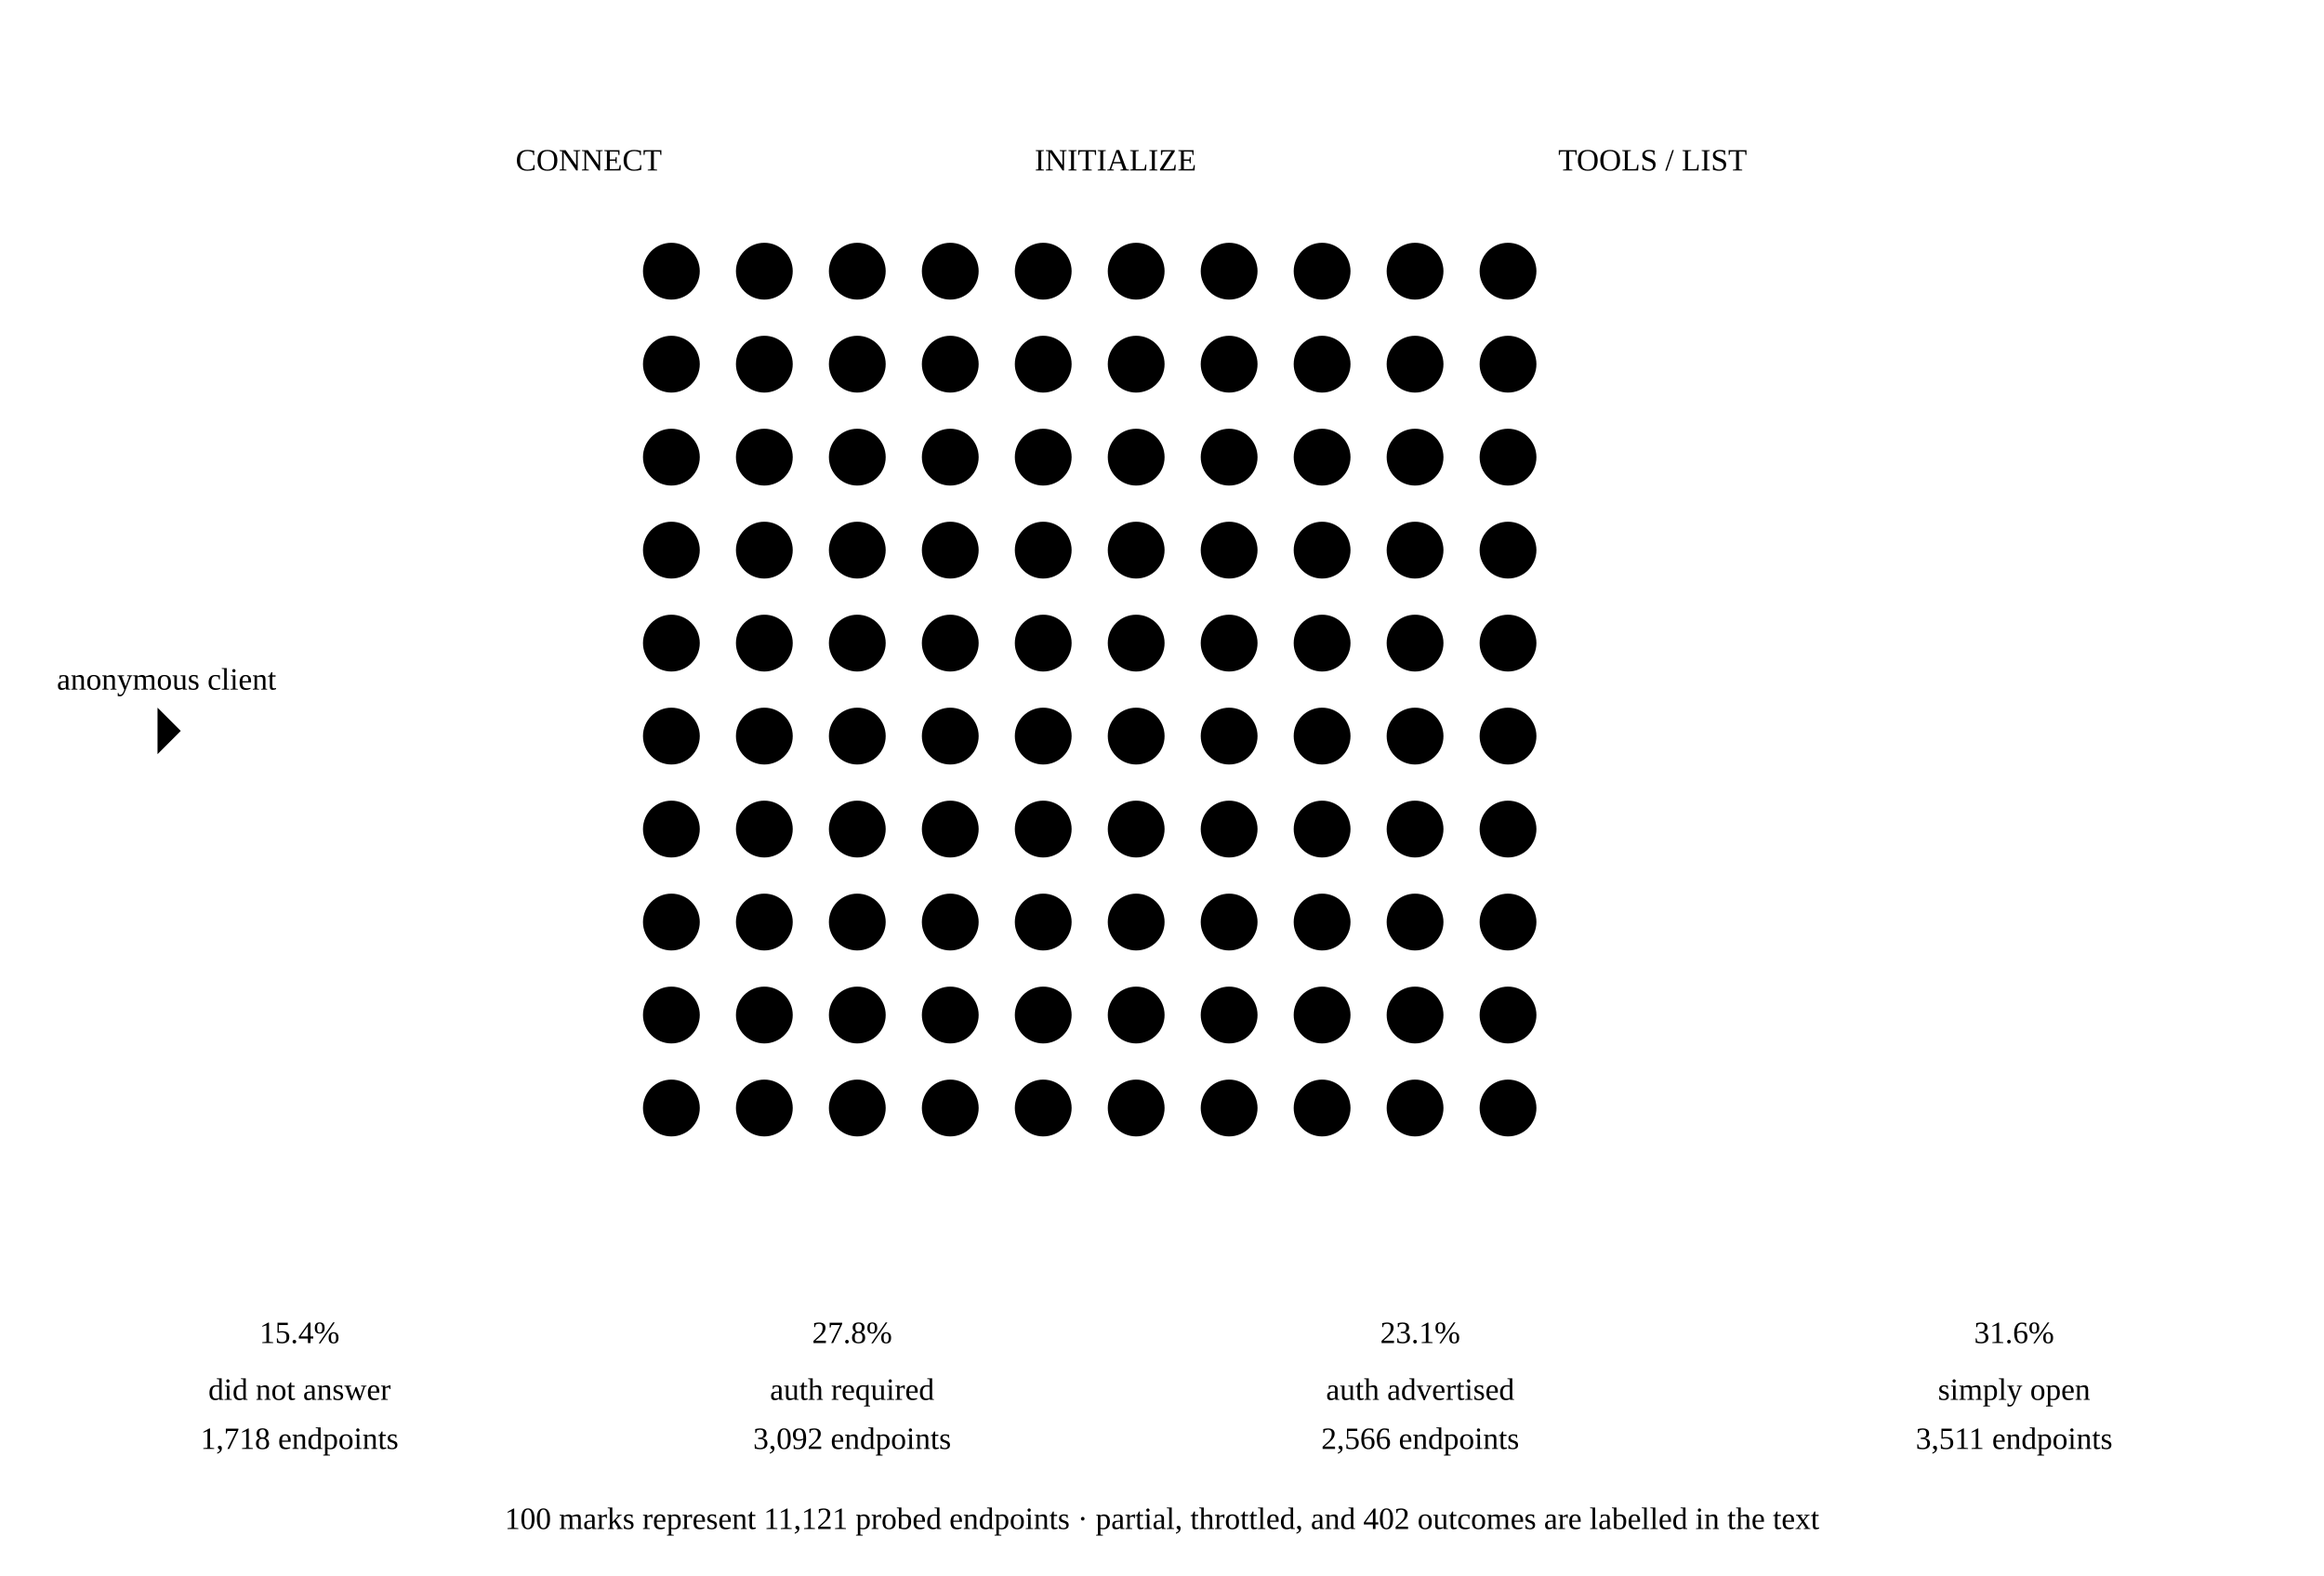
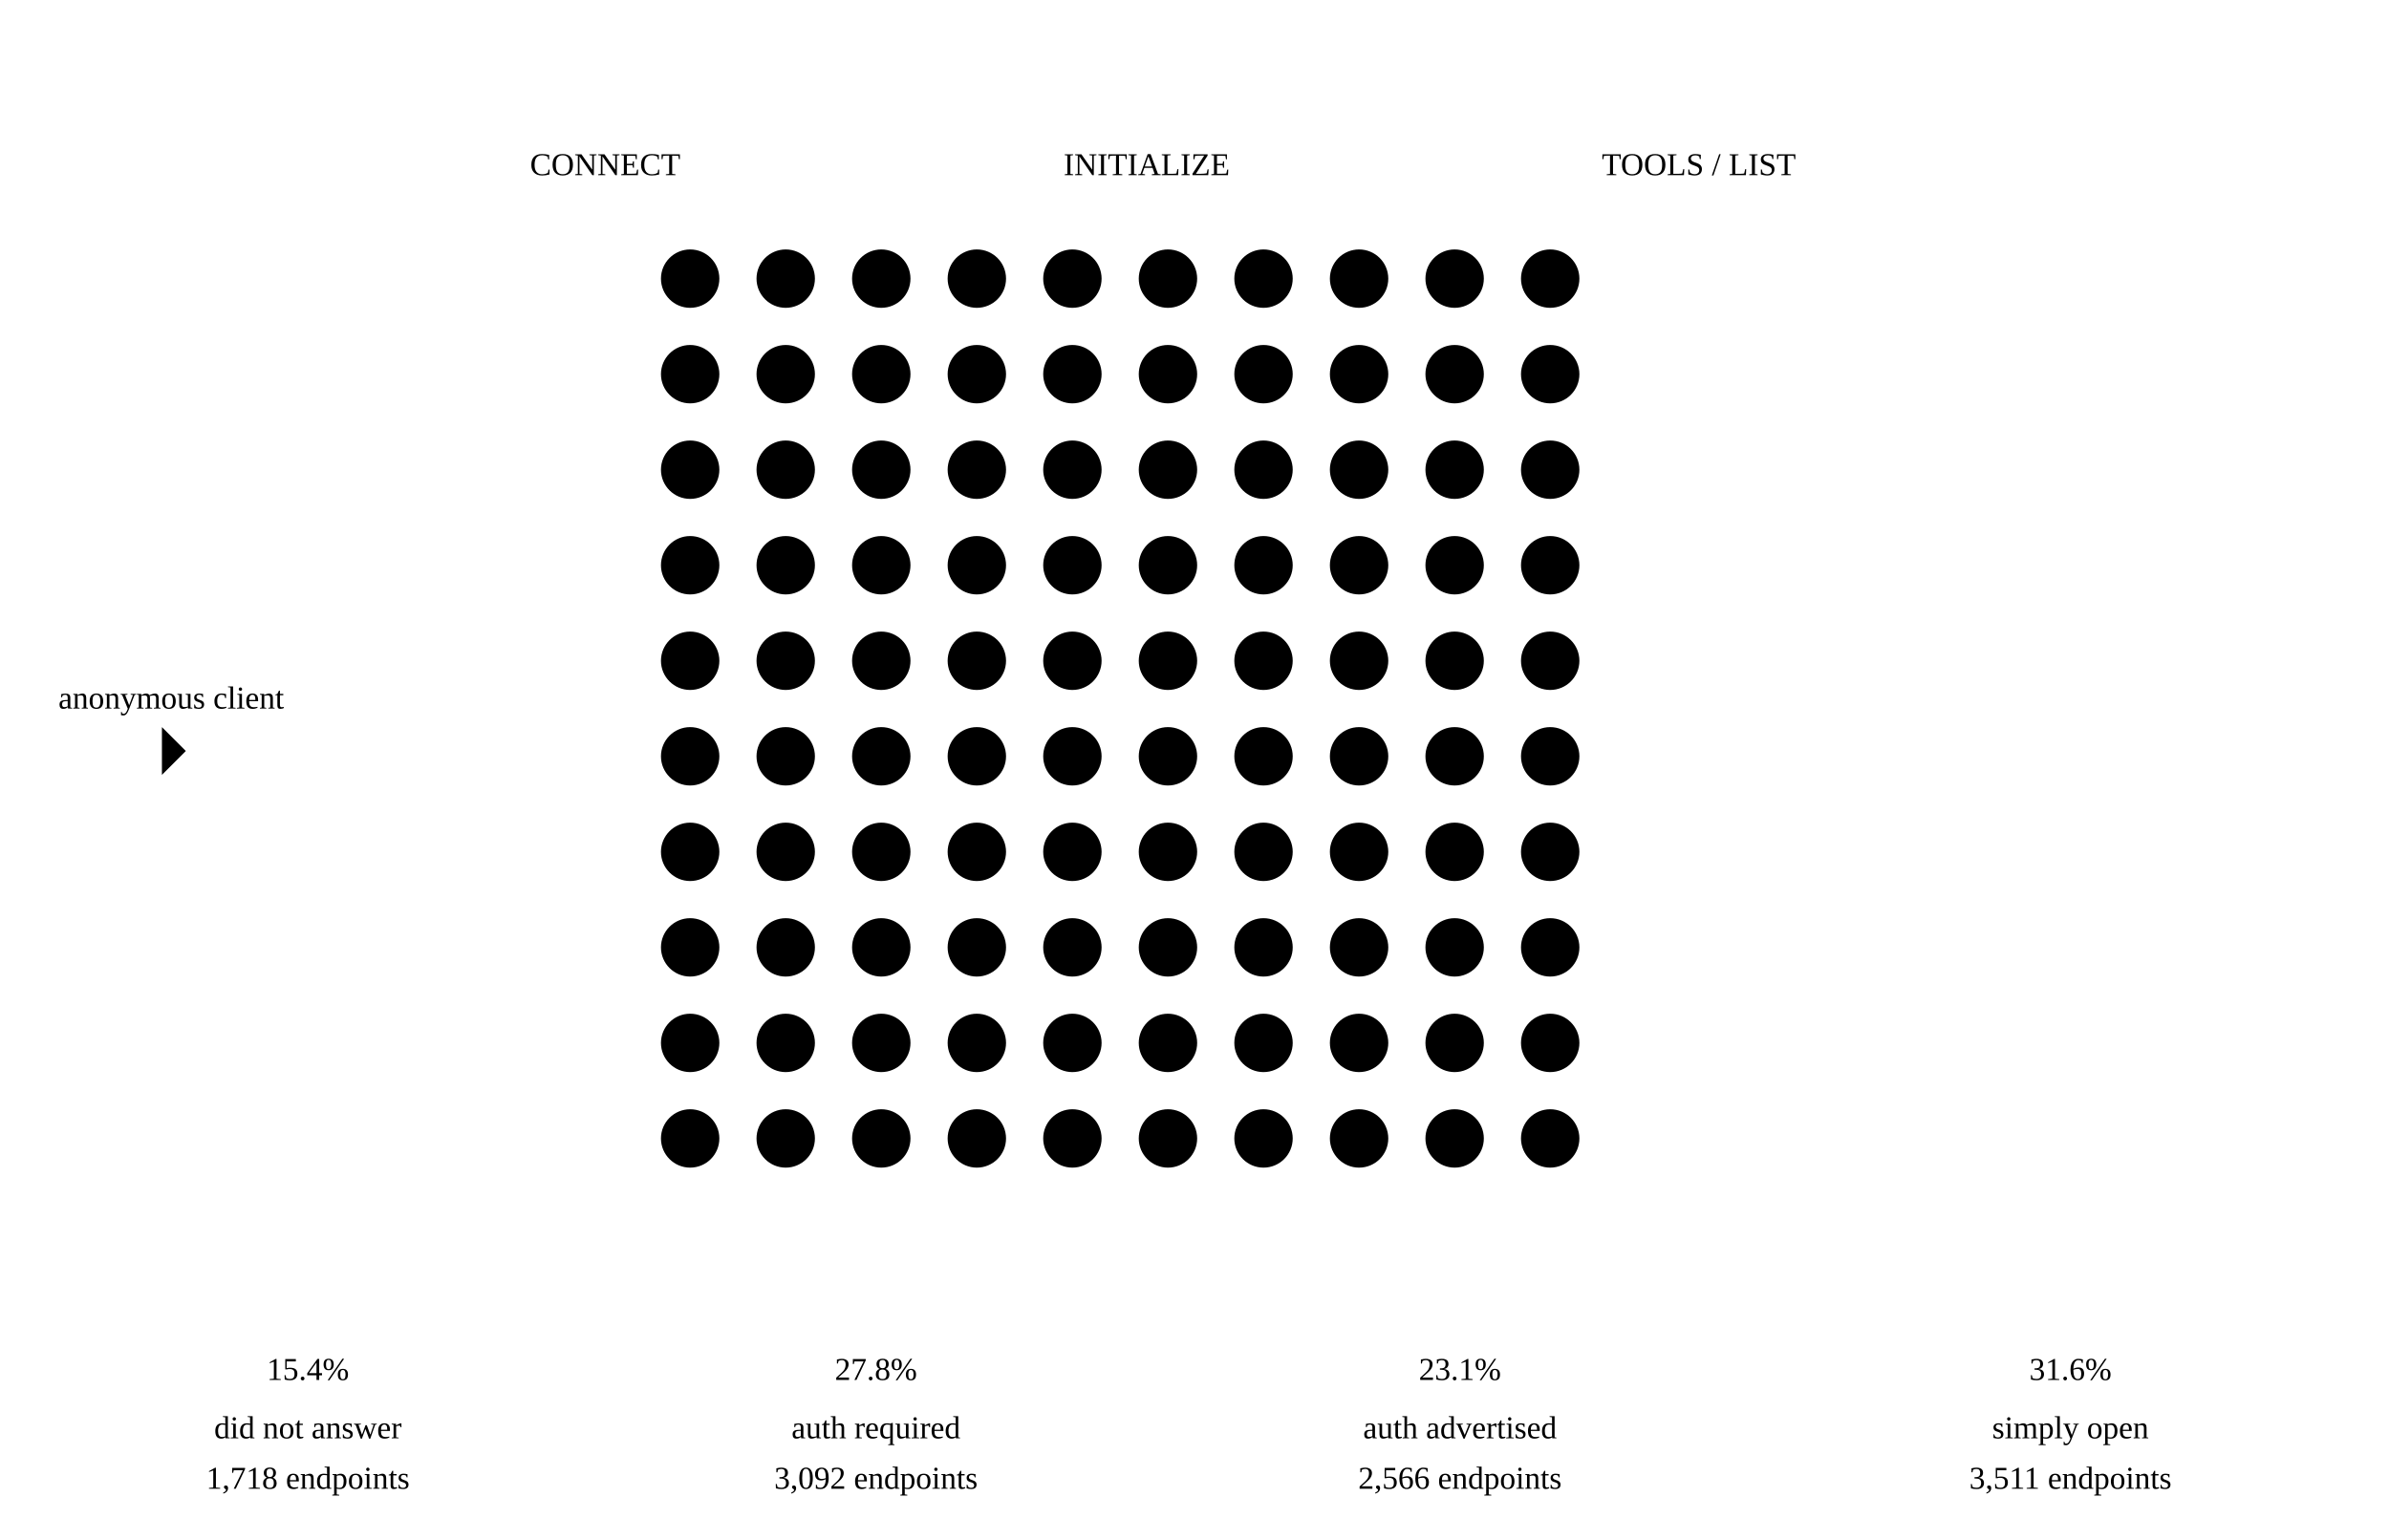
- <svg viewBox="0 0 900 610" role="img" aria-label="How far an anonymous client gets across the MCP registry" preserveAspectRatio="xMinYMin meet">
+ <svg viewBox="0 0 900 580" role="img" aria-label="How far an anonymous client gets across the MCP registry" preserveAspectRatio="xMinYMin meet">
  <g class="journey-guides">
    <line class="threshold threshold-connect" x1="228" y1="92" x2="228" y2="486" />
    <line class="threshold threshold-auth" x1="432" y1="92" x2="432" y2="486" />
    <line class="threshold threshold-tools" x1="640" y1="92" x2="640" y2="486" />
    <text class="eyebrow" x="228" y="66" text-anchor="middle">CONNECT</text>
    <text class="eyebrow" x="432" y="66" text-anchor="middle">INITIALIZE</text>
    <text class="eyebrow" x="640" y="66" text-anchor="middle">TOOLS / LIST</text>
  </g>
  <g class="client" transform="translate(22 269)">
    <path class="client-mark" d="M0 14h48m-9-9 9 9-9 9" />
    <text class="label" x="0" y="-2">anonymous client</text>
  </g>
  <g class="endpoint-field">
    <circle class="endpoint endpoint-broken" cx="260" cy="105" r="11" style="--dx:-183.0px;--dy:40.0px" />
    <circle class="endpoint endpoint-broken" cx="296" cy="105" r="11" style="--dx:-193.0px;--dy:40.0px" />
    <circle class="endpoint endpoint-broken" cx="332" cy="105" r="11" style="--dx:-203.0px;--dy:40.0px" />
    <circle class="endpoint endpoint-broken" cx="368" cy="105" r="11" style="--dx:-213.0px;--dy:40.0px" />
    <circle class="endpoint endpoint-broken" cx="404" cy="105" r="11" style="--dx:-327.0px;--dy:68.0px" />
    <circle class="endpoint endpoint-broken" cx="440" cy="105" r="11" style="--dx:-337.0px;--dy:68.0px" />
    <circle class="endpoint endpoint-broken" cx="476" cy="105" r="11" style="--dx:-347.0px;--dy:68.0px" />
    <circle class="endpoint endpoint-broken" cx="512" cy="105" r="11" style="--dx:-357.0px;--dy:68.0px" />
    <circle class="endpoint endpoint-broken" cx="548" cy="105" r="11" style="--dx:-471.0px;--dy:96.0px" />
    <circle class="endpoint endpoint-broken" cx="584" cy="105" r="11" style="--dx:-481.0px;--dy:96.0px" />
    <circle class="endpoint endpoint-broken" cx="260" cy="141" r="11" style="--dx:-131.0px;--dy:60.0px" />
    <circle class="endpoint endpoint-broken" cx="296" cy="141" r="11" style="--dx:-141.0px;--dy:60.0px" />
    <circle class="endpoint endpoint-broken" cx="332" cy="141" r="11" style="--dx:-255.0px;--dy:88.0px" />
    <circle class="endpoint endpoint-broken" cx="368" cy="141" r="11" style="--dx:-265.0px;--dy:88.0px" />
    <circle class="endpoint endpoint-broken" cx="404" cy="141" r="11" style="--dx:-275.0px;--dy:88.0px" />
    <circle class="endpoint endpoint-required" cx="440" cy="141" r="11" style="--dx:-175.0px;--dy:4.0px" />
    <circle class="endpoint endpoint-required" cx="476" cy="141" r="11" style="--dx:-185.0px;--dy:4.0px" />
    <circle class="endpoint endpoint-required" cx="512" cy="141" r="11" style="--dx:-195.0px;--dy:4.0px" />
    <circle class="endpoint endpoint-required" cx="548" cy="141" r="11" style="--dx:-205.0px;--dy:4.0px" />
    <circle class="endpoint endpoint-required" cx="584" cy="141" r="11" style="--dx:-215.0px;--dy:4.0px" />
    <circle class="endpoint endpoint-required" cx="260" cy="177" r="11" style="--dx:135.0px;--dy:-32.0px" />
    <circle class="endpoint endpoint-required" cx="296" cy="177" r="11" style="--dx:-31.0px;--dy:-4.0px" />
    <circle class="endpoint endpoint-required" cx="332" cy="177" r="11" style="--dx:-41.0px;--dy:-4.0px" />
    <circle class="endpoint endpoint-required" cx="368" cy="177" r="11" style="--dx:-51.0px;--dy:-4.0px" />
    <circle class="endpoint endpoint-required" cx="404" cy="177" r="11" style="--dx:-61.0px;--dy:-4.0px" />
    <circle class="endpoint endpoint-required" cx="440" cy="177" r="11" style="--dx:-71.0px;--dy:-4.0px" />
    <circle class="endpoint endpoint-required" cx="476" cy="177" r="11" style="--dx:-81.0px;--dy:-4.0px" />
    <circle class="endpoint endpoint-required" cx="512" cy="177" r="11" style="--dx:-247.0px;--dy:24.0px" />
    <circle class="endpoint endpoint-required" cx="548" cy="177" r="11" style="--dx:-257.0px;--dy:24.0px" />
    <circle class="endpoint endpoint-required" cx="584" cy="177" r="11" style="--dx:-267.0px;--dy:24.0px" />
    <circle class="endpoint endpoint-required" cx="260" cy="213" r="11" style="--dx:83.0px;--dy:-12.0px" />
    <circle class="endpoint endpoint-required" cx="296" cy="213" r="11" style="--dx:73.0px;--dy:-12.0px" />
    <circle class="endpoint endpoint-required" cx="332" cy="213" r="11" style="--dx:63.0px;--dy:-12.0px" />
    <circle class="endpoint endpoint-required" cx="368" cy="213" r="11" style="--dx:-103.0px;--dy:16.0px" />
    <circle class="endpoint endpoint-required" cx="404" cy="213" r="11" style="--dx:-113.0px;--dy:16.0px" />
    <circle class="endpoint endpoint-required" cx="440" cy="213" r="11" style="--dx:-123.0px;--dy:16.0px" />
    <circle class="endpoint endpoint-required" cx="476" cy="213" r="11" style="--dx:-133.0px;--dy:16.0px" />
    <circle class="endpoint endpoint-required" cx="512" cy="213" r="11" style="--dx:-143.0px;--dy:16.0px" />
    <circle class="endpoint endpoint-required" cx="548" cy="213" r="11" style="--dx:-153.0px;--dy:16.0px" />
    <circle class="endpoint endpoint-required" cx="584" cy="213" r="11" style="--dx:-319.0px;--dy:44.0px" />
    <circle class="endpoint endpoint-required" cx="260" cy="249" r="11" style="--dx:31.0px;--dy:8.0px" />
    <circle class="endpoint endpoint-required" cx="296" cy="249" r="11" style="--dx:21.0px;--dy:8.0px" />
    <circle class="endpoint endpoint-required" cx="332" cy="249" r="11" style="--dx:11.0px;--dy:8.0px" />
    <circle class="endpoint endpoint-paywalled" cx="368" cy="249" r="11" style="--dx:1.0px;--dy:8.0px" />
    <circle class="endpoint endpoint-optional" cx="404" cy="249" r="11" style="--dx:81.0px;--dy:-104.0px" />
    <circle class="endpoint endpoint-optional" cx="440" cy="249" r="11" style="--dx:71.0px;--dy:-104.0px" />
    <circle class="endpoint endpoint-optional" cx="476" cy="249" r="11" style="--dx:61.0px;--dy:-104.0px" />
    <circle class="endpoint endpoint-optional" cx="512" cy="249" r="11" style="--dx:51.0px;--dy:-104.0px" />
    <circle class="endpoint endpoint-optional" cx="548" cy="249" r="11" style="--dx:41.0px;--dy:-104.0px" />
    <circle class="endpoint endpoint-optional" cx="584" cy="249" r="11" style="--dx:31.0px;--dy:-104.0px" />
    <circle class="endpoint endpoint-optional" cx="260" cy="285" r="11" style="--dx:225.0px;--dy:-112.0px" />
    <circle class="endpoint endpoint-optional" cx="296" cy="285" r="11" style="--dx:215.0px;--dy:-112.0px" />
    <circle class="endpoint endpoint-optional" cx="332" cy="285" r="11" style="--dx:205.0px;--dy:-112.0px" />
    <circle class="endpoint endpoint-optional" cx="368" cy="285" r="11" style="--dx:195.0px;--dy:-112.0px" />
    <circle class="endpoint endpoint-optional" cx="404" cy="285" r="11" style="--dx:185.0px;--dy:-112.0px" />
    <circle class="endpoint endpoint-optional" cx="440" cy="285" r="11" style="--dx:175.0px;--dy:-112.0px" />
    <circle class="endpoint endpoint-optional" cx="476" cy="285" r="11" style="--dx:9.0px;--dy:-84.0px" />
    <circle class="endpoint endpoint-optional" cx="512" cy="285" r="11" style="--dx:-1.0px;--dy:-84.0px" />
    <circle class="endpoint endpoint-optional" cx="548" cy="285" r="11" style="--dx:-11.0px;--dy:-84.0px" />
    <circle class="endpoint endpoint-optional" cx="584" cy="285" r="11" style="--dx:-21.0px;--dy:-84.0px" />
    <circle class="endpoint endpoint-optional" cx="260" cy="321" r="11" style="--dx:329.0px;--dy:-120.0px" />
    <circle class="endpoint endpoint-optional" cx="296" cy="321" r="11" style="--dx:319.0px;--dy:-120.0px" />
    <circle class="endpoint endpoint-optional" cx="332" cy="321" r="11" style="--dx:153.0px;--dy:-92.0px" />
    <circle class="endpoint endpoint-optional" cx="368" cy="321" r="11" style="--dx:143.0px;--dy:-92.0px" />
    <circle class="endpoint endpoint-optional" cx="404" cy="321" r="11" style="--dx:133.0px;--dy:-92.0px" />
    <circle class="endpoint endpoint-optional" cx="440" cy="321" r="11" style="--dx:123.0px;--dy:-92.0px" />
    <circle class="endpoint endpoint-optional" cx="476" cy="321" r="11" style="--dx:113.0px;--dy:-92.0px" />
    <circle class="endpoint endpoint-partial" cx="512" cy="321" r="11" style="--dx:103.0px;--dy:-92.0px" />
    <circle class="endpoint endpoint-open" cx="548" cy="321" r="11" style="--dx:167.0px;--dy:-176.0px" />
    <circle class="endpoint endpoint-open" cx="584" cy="321" r="11" style="--dx:157.0px;--dy:-176.0px" />
    <circle class="endpoint endpoint-open" cx="260" cy="357" r="11" style="--dx:507.0px;--dy:-212.0px" />
    <circle class="endpoint endpoint-open" cx="296" cy="357" r="11" style="--dx:497.0px;--dy:-212.0px" />
    <circle class="endpoint endpoint-open" cx="332" cy="357" r="11" style="--dx:487.0px;--dy:-212.0px" />
    <circle class="endpoint endpoint-open" cx="368" cy="357" r="11" style="--dx:477.0px;--dy:-212.0px" />
    <circle class="endpoint endpoint-open" cx="404" cy="357" r="11" style="--dx:311.0px;--dy:-184.0px" />
    <circle class="endpoint endpoint-open" cx="440" cy="357" r="11" style="--dx:301.0px;--dy:-184.0px" />
    <circle class="endpoint endpoint-open" cx="476" cy="357" r="11" style="--dx:291.0px;--dy:-184.0px" />
    <circle class="endpoint endpoint-open" cx="512" cy="357" r="11" style="--dx:281.0px;--dy:-184.0px" />
    <circle class="endpoint endpoint-open" cx="548" cy="357" r="11" style="--dx:271.0px;--dy:-184.0px" />
    <circle class="endpoint endpoint-open" cx="584" cy="357" r="11" style="--dx:261.0px;--dy:-184.0px" />
    <circle class="endpoint endpoint-open" cx="260" cy="393" r="11" style="--dx:455.0px;--dy:-192.0px" />
    <circle class="endpoint endpoint-open" cx="296" cy="393" r="11" style="--dx:445.0px;--dy:-192.0px" />
    <circle class="endpoint endpoint-open" cx="332" cy="393" r="11" style="--dx:435.0px;--dy:-192.0px" />
    <circle class="endpoint endpoint-open" cx="368" cy="393" r="11" style="--dx:425.0px;--dy:-192.0px" />
    <circle class="endpoint endpoint-open" cx="404" cy="393" r="11" style="--dx:415.0px;--dy:-192.0px" />
    <circle class="endpoint endpoint-open" cx="440" cy="393" r="11" style="--dx:405.0px;--dy:-192.0px" />
    <circle class="endpoint endpoint-open" cx="476" cy="393" r="11" style="--dx:239.0px;--dy:-164.0px" />
    <circle class="endpoint endpoint-open" cx="512" cy="393" r="11" style="--dx:229.0px;--dy:-164.0px" />
    <circle class="endpoint endpoint-open" cx="548" cy="393" r="11" style="--dx:219.0px;--dy:-164.0px" />
    <circle class="endpoint endpoint-open" cx="584" cy="393" r="11" style="--dx:209.0px;--dy:-164.0px" />
    <circle class="endpoint endpoint-open" cx="260" cy="429" r="11" style="--dx:559.0px;--dy:-200.0px" />
    <circle class="endpoint endpoint-open" cx="296" cy="429" r="11" style="--dx:549.0px;--dy:-200.0px" />
    <circle class="endpoint endpoint-open" cx="332" cy="429" r="11" style="--dx:383.0px;--dy:-172.0px" />
    <circle class="endpoint endpoint-open" cx="368" cy="429" r="11" style="--dx:373.0px;--dy:-172.0px" />
    <circle class="endpoint endpoint-open" cx="404" cy="429" r="11" style="--dx:363.0px;--dy:-172.0px" />
    <circle class="endpoint endpoint-open" cx="440" cy="429" r="11" style="--dx:353.0px;--dy:-172.0px" />
    <circle class="endpoint endpoint-open" cx="476" cy="429" r="11" style="--dx:343.0px;--dy:-172.0px" />
    <circle class="endpoint endpoint-open" cx="512" cy="429" r="11" style="--dx:333.0px;--dy:-172.0px" />
    <circle class="endpoint endpoint-open" cx="548" cy="429" r="11" style="--dx:167.0px;--dy:-144.0px" />
    <circle class="endpoint endpoint-open" cx="584" cy="429" r="11" style="--dx:157.0px;--dy:-144.0px" />
  </g>
  <g class="journey-labels">
    <g class="outcome outcome-did-not-answer">
      <text class="outcome-value" x="116" y="520" text-anchor="middle">15.4%</text>
      <text class="label" x="116" y="542" text-anchor="middle">did not answer</text>
      <text class="label-muted" x="116" y="561" text-anchor="middle">1,718 endpoints</text>
    </g>
    <g class="outcome outcome-auth-required">
      <text class="outcome-value" x="330" y="520" text-anchor="middle">27.8%</text>
      <text class="label" x="330" y="542" text-anchor="middle">auth required</text>
      <text class="label-muted" x="330" y="561" text-anchor="middle">3,092 endpoints</text>
    </g>
    <g class="outcome outcome-auth-advertised">
      <text class="outcome-value" x="550" y="520" text-anchor="middle">23.1%</text>
      <text class="label" x="550" y="542" text-anchor="middle">auth advertised</text>
      <text class="label-muted" x="550" y="561" text-anchor="middle">2,566 endpoints</text>
    </g>
    <g class="outcome outcome-simply-open">
      <text class="outcome-value" x="780" y="520" text-anchor="middle">31.6%</text>
      <text class="label" x="780" y="542" text-anchor="middle">simply open</text>
      <text class="label-muted" x="780" y="561" text-anchor="middle">3,511 endpoints</text>
    </g>
-     <text class="footnote" x="450" y="592" text-anchor="middle">100 marks represent 11,121 probed endpoints · partial, throttled, and 402 outcomes are labelled in the text</text>
  </g>
</svg>
